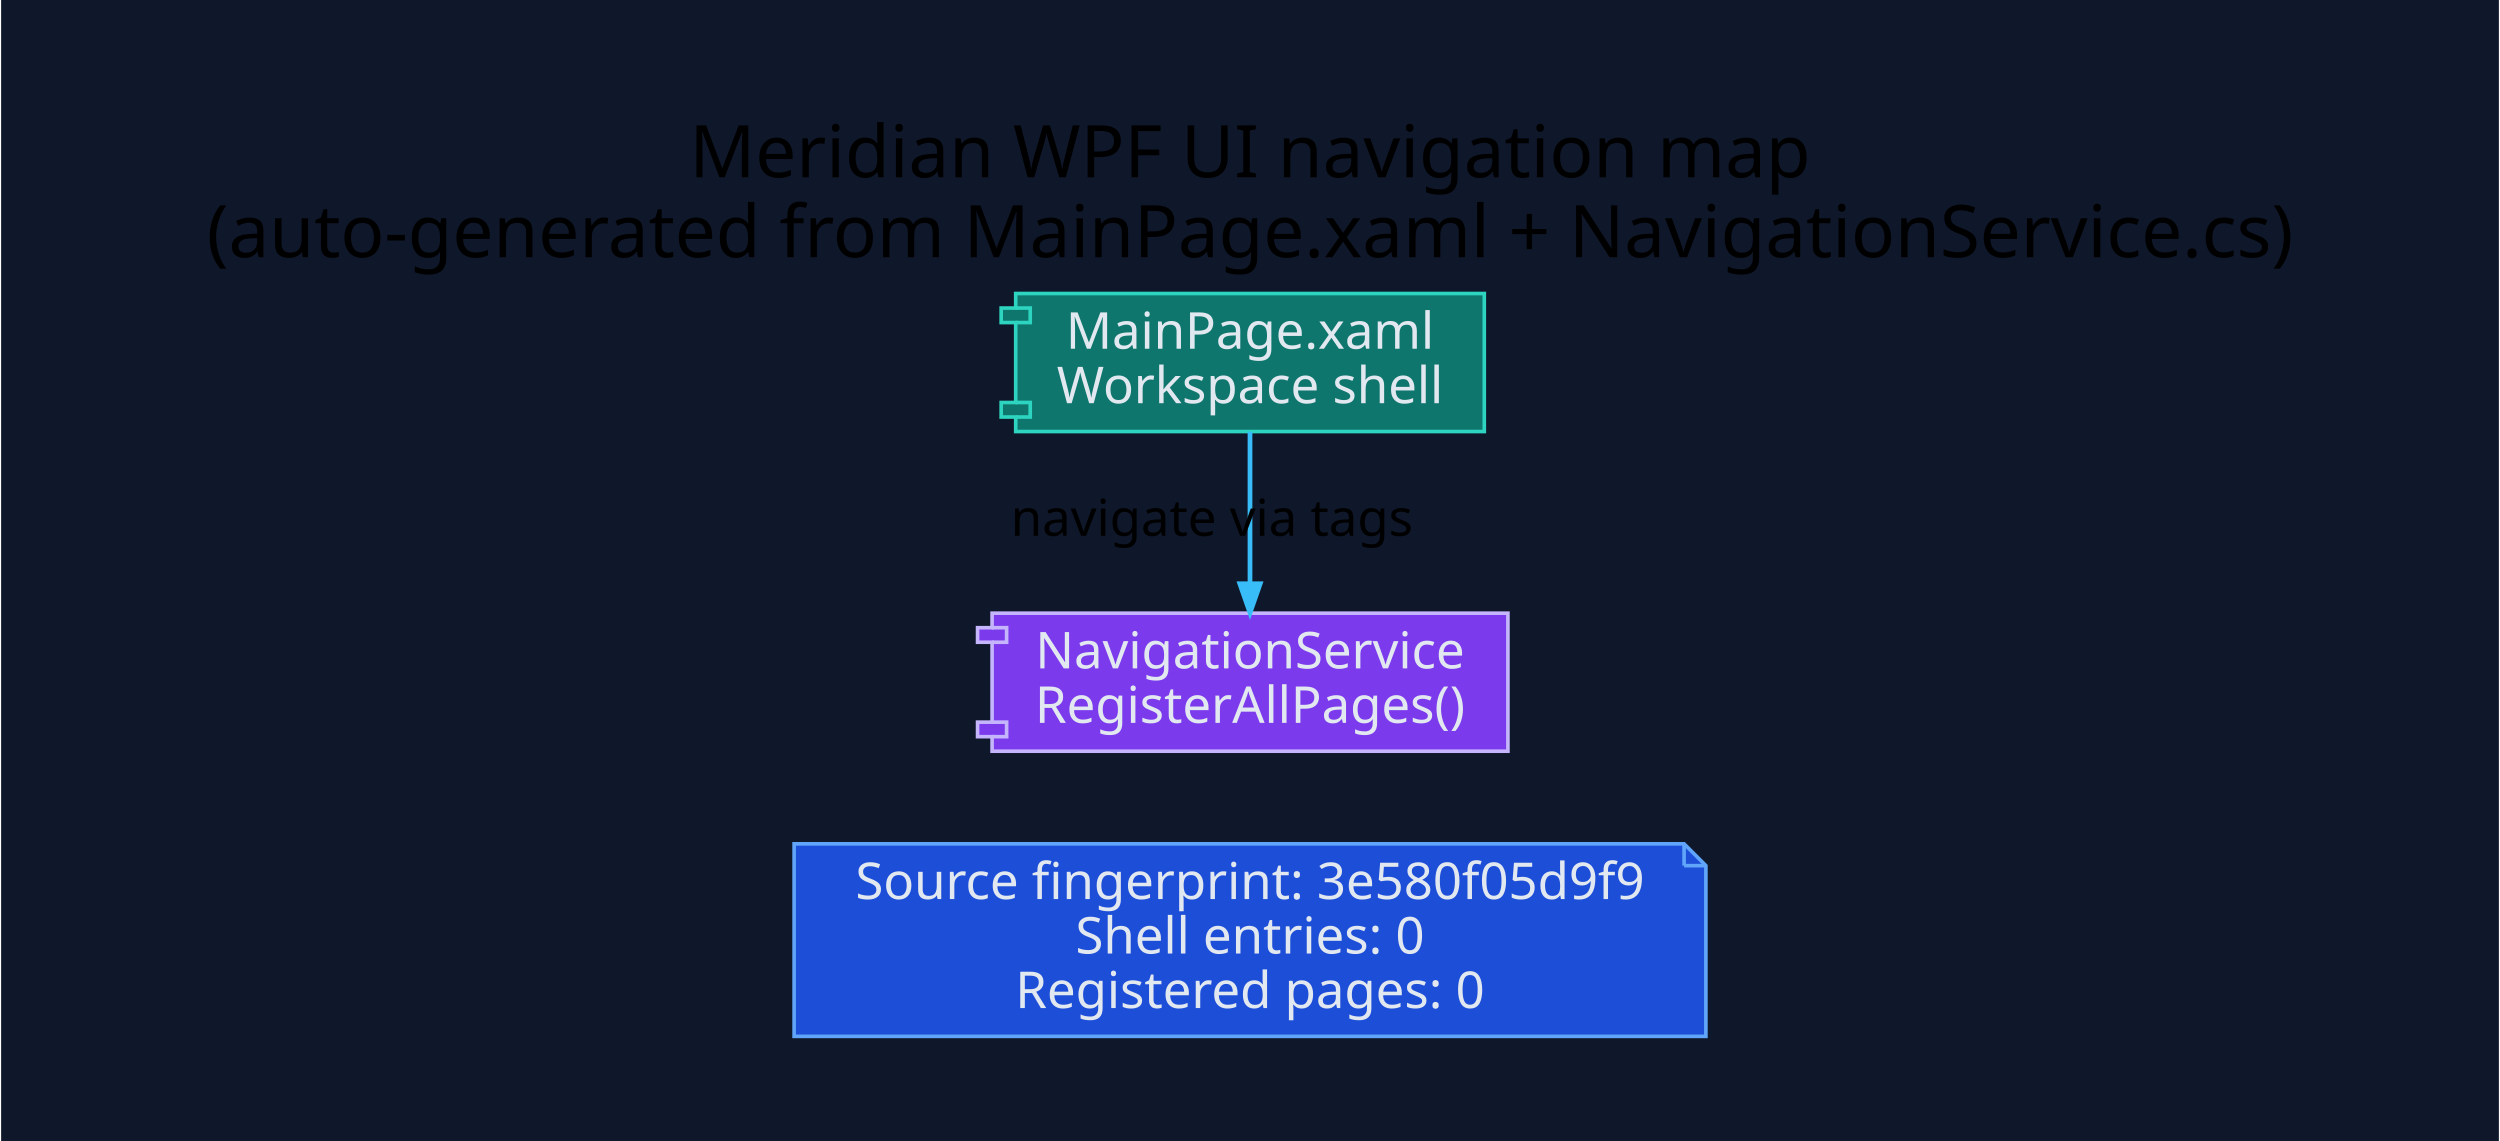
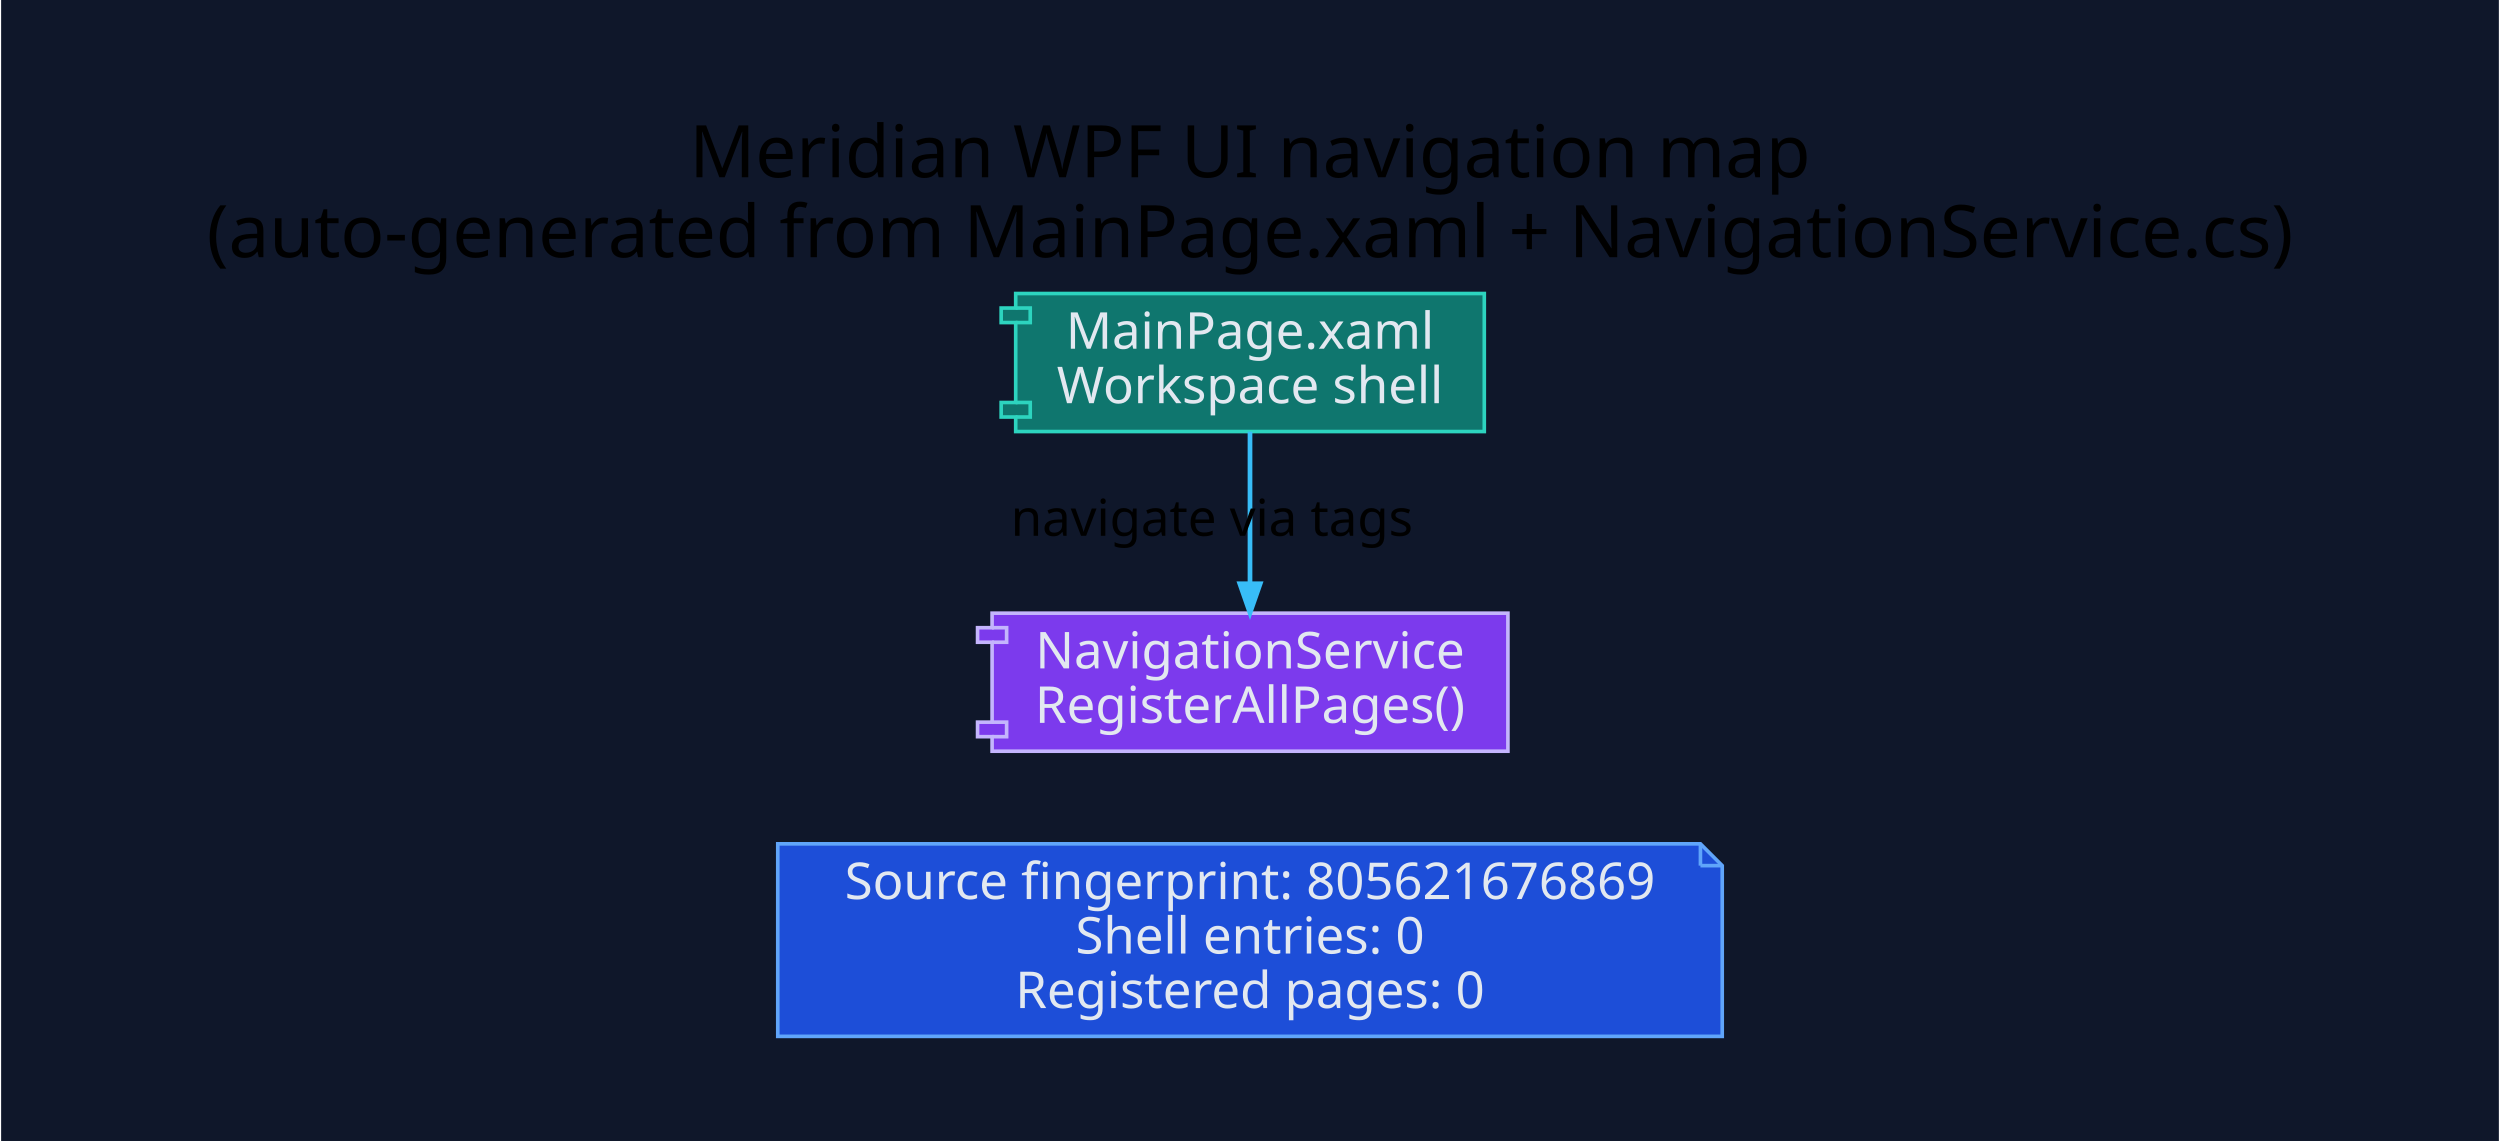
<svg xmlns="http://www.w3.org/2000/svg" width="688pt" height="314pt" viewBox="0.00 0.00 687.60 314.10">
  <g id="graph0" class="graph" transform="scale(1 1) rotate(0) translate(28.8 285.3)">
    <polygon fill="#0f172a" stroke="transparent" points="-28.8,28.8 -28.8,-285.3 658.8,-285.3 658.8,28.8 -28.8,28.8" />
    <text text-anchor="middle" x="315" y="-236.5" font-family="Segoe UI" font-size="20.00">Meridian WPF UI navigation map</text>
    <text text-anchor="middle" x="315" y="-214.5" font-family="Segoe UI" font-size="20.00">(auto-generated from MainPage.xaml + NavigationService.cs)</text>
    <g id="node1" class="node">
-       <polygon fill="#1d4ed8" stroke="#60a5fa" points="434.5,-53 189.5,-53 189.5,0 440.5,0 440.5,-47 434.5,-53" />
-       <polyline fill="none" stroke="#60a5fa" points="434.5,-53 434.5,-47 " />
-       <polyline fill="none" stroke="#60a5fa" points="440.5,-47 434.5,-47 " />
-       <text text-anchor="middle" x="315" y="-37.8" font-family="Segoe UI" font-size="14.00" fill="#e2e8f0">Source fingerprint: 3e580f05d9f9</text>
+       <polygon fill="#1d4ed8" stroke="#60a5fa" points="439,-53 185,-53 185,0 445,0 445,-47 439,-53" />
+       <polyline fill="none" stroke="#60a5fa" points="439,-53 439,-47 " />
+       <polyline fill="none" stroke="#60a5fa" points="445,-47 439,-47 " />
+       <text text-anchor="middle" x="315" y="-37.8" font-family="Segoe UI" font-size="14.00" fill="#e2e8f0">Source fingerprint: 805621676869</text>
      <text text-anchor="middle" x="315" y="-22.8" font-family="Segoe UI" font-size="14.00" fill="#e2e8f0">Shell entries: 0</text>
      <text text-anchor="middle" x="315" y="-7.8" font-family="Segoe UI" font-size="14.00" fill="#e2e8f0">Registered pages: 0</text>
    </g>
    <g id="node2" class="node">
      <polygon fill="#0f766e" stroke="#2dd4bf" points="379.5,-204.5 250.5,-204.5 250.5,-200.5 246.5,-200.5 246.5,-196.5 250.5,-196.5 250.5,-174.5 246.5,-174.5 246.5,-170.5 250.5,-170.5 250.5,-166.5 379.5,-166.5 379.5,-204.5" />
      <polyline fill="none" stroke="#2dd4bf" points="250.5,-200.5 254.5,-200.5 254.5,-196.5 250.5,-196.5 " />
      <polyline fill="none" stroke="#2dd4bf" points="250.5,-174.5 254.5,-174.5 254.5,-170.5 250.5,-170.5 " />
      <text text-anchor="middle" x="315" y="-189.3" font-family="Segoe UI" font-size="14.00" fill="#e2e8f0">MainPage.xaml</text>
      <text text-anchor="middle" x="315" y="-174.3" font-family="Segoe UI" font-size="14.00" fill="#e2e8f0">Workspace shell</text>
    </g>
    <g id="node3" class="node">
      <polygon fill="#7c3aed" stroke="#c4b5fd" points="386,-116.5 244,-116.5 244,-112.5 240,-112.5 240,-108.5 244,-108.5 244,-86.5 240,-86.5 240,-82.5 244,-82.5 244,-78.5 386,-78.5 386,-116.5" />
      <polyline fill="none" stroke="#c4b5fd" points="244,-112.5 248,-112.5 248,-108.5 244,-108.5 " />
      <polyline fill="none" stroke="#c4b5fd" points="244,-86.5 248,-86.5 248,-82.5 244,-82.5 " />
      <text text-anchor="middle" x="315" y="-101.3" font-family="Segoe UI" font-size="14.00" fill="#e2e8f0">NavigationService</text>
      <text text-anchor="middle" x="315" y="-86.3" font-family="Segoe UI" font-size="14.00" fill="#e2e8f0">RegisterAllPages()</text>
    </g>
    <g id="edge1" class="edge">
      <path fill="none" stroke="#38bdf8" stroke-width="1.3" d="M315,-166.44C315,-154.23 315,-138.18 315,-124.64" />
      <polygon fill="#38bdf8" stroke="#38bdf8" stroke-width="1.3" points="317.8,-124.59 315,-116.59 312.2,-124.59 317.8,-124.59" />
      <text text-anchor="middle" x="304.5" y="-137.8" font-family="Segoe UI" font-size="14.00">navigate via tags</text>
    </g>
  </g>
</svg>
